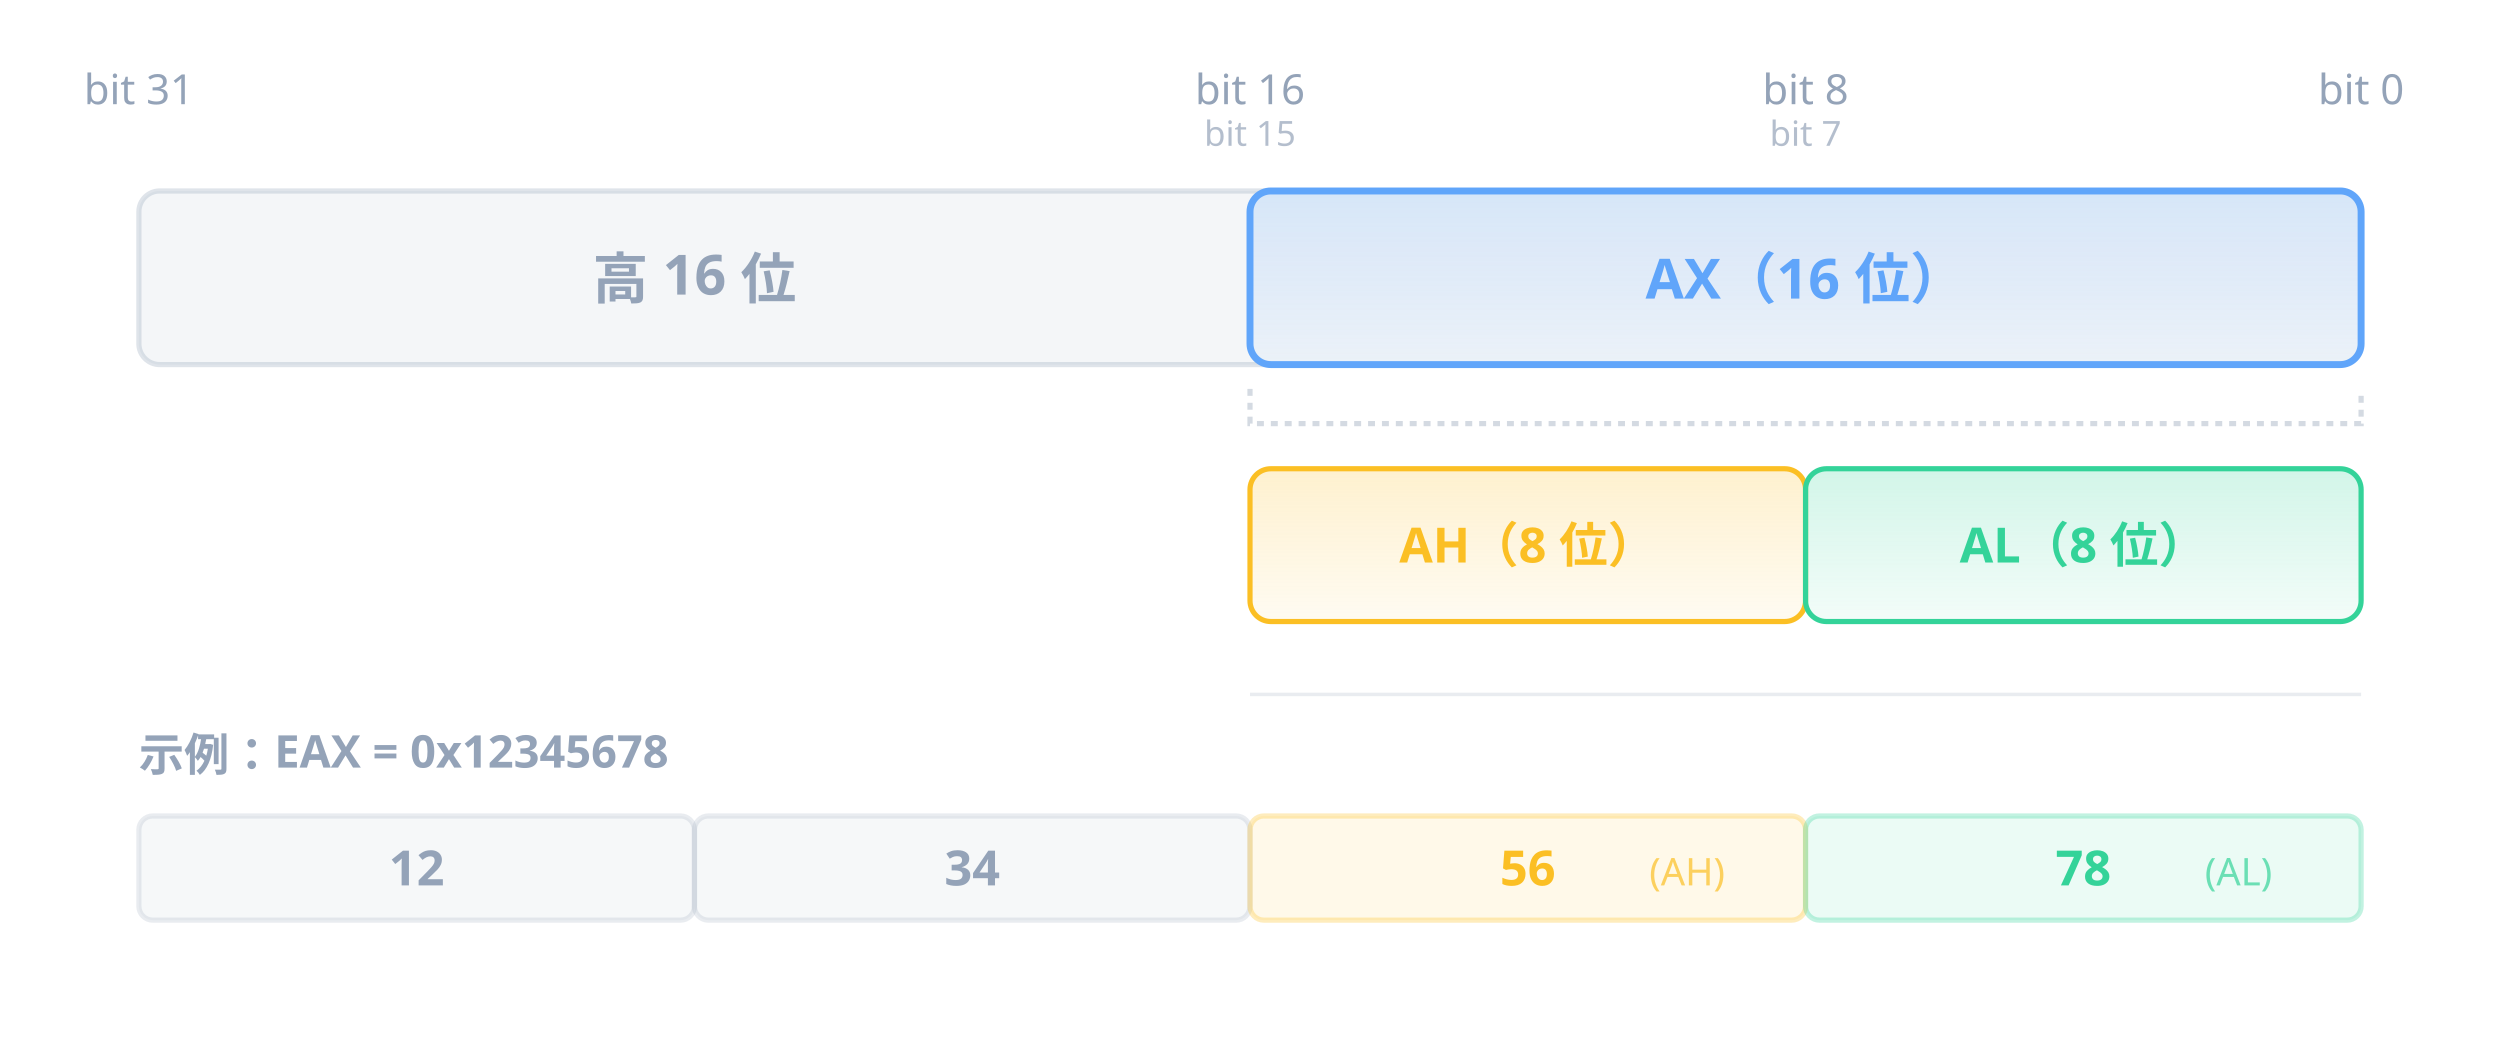
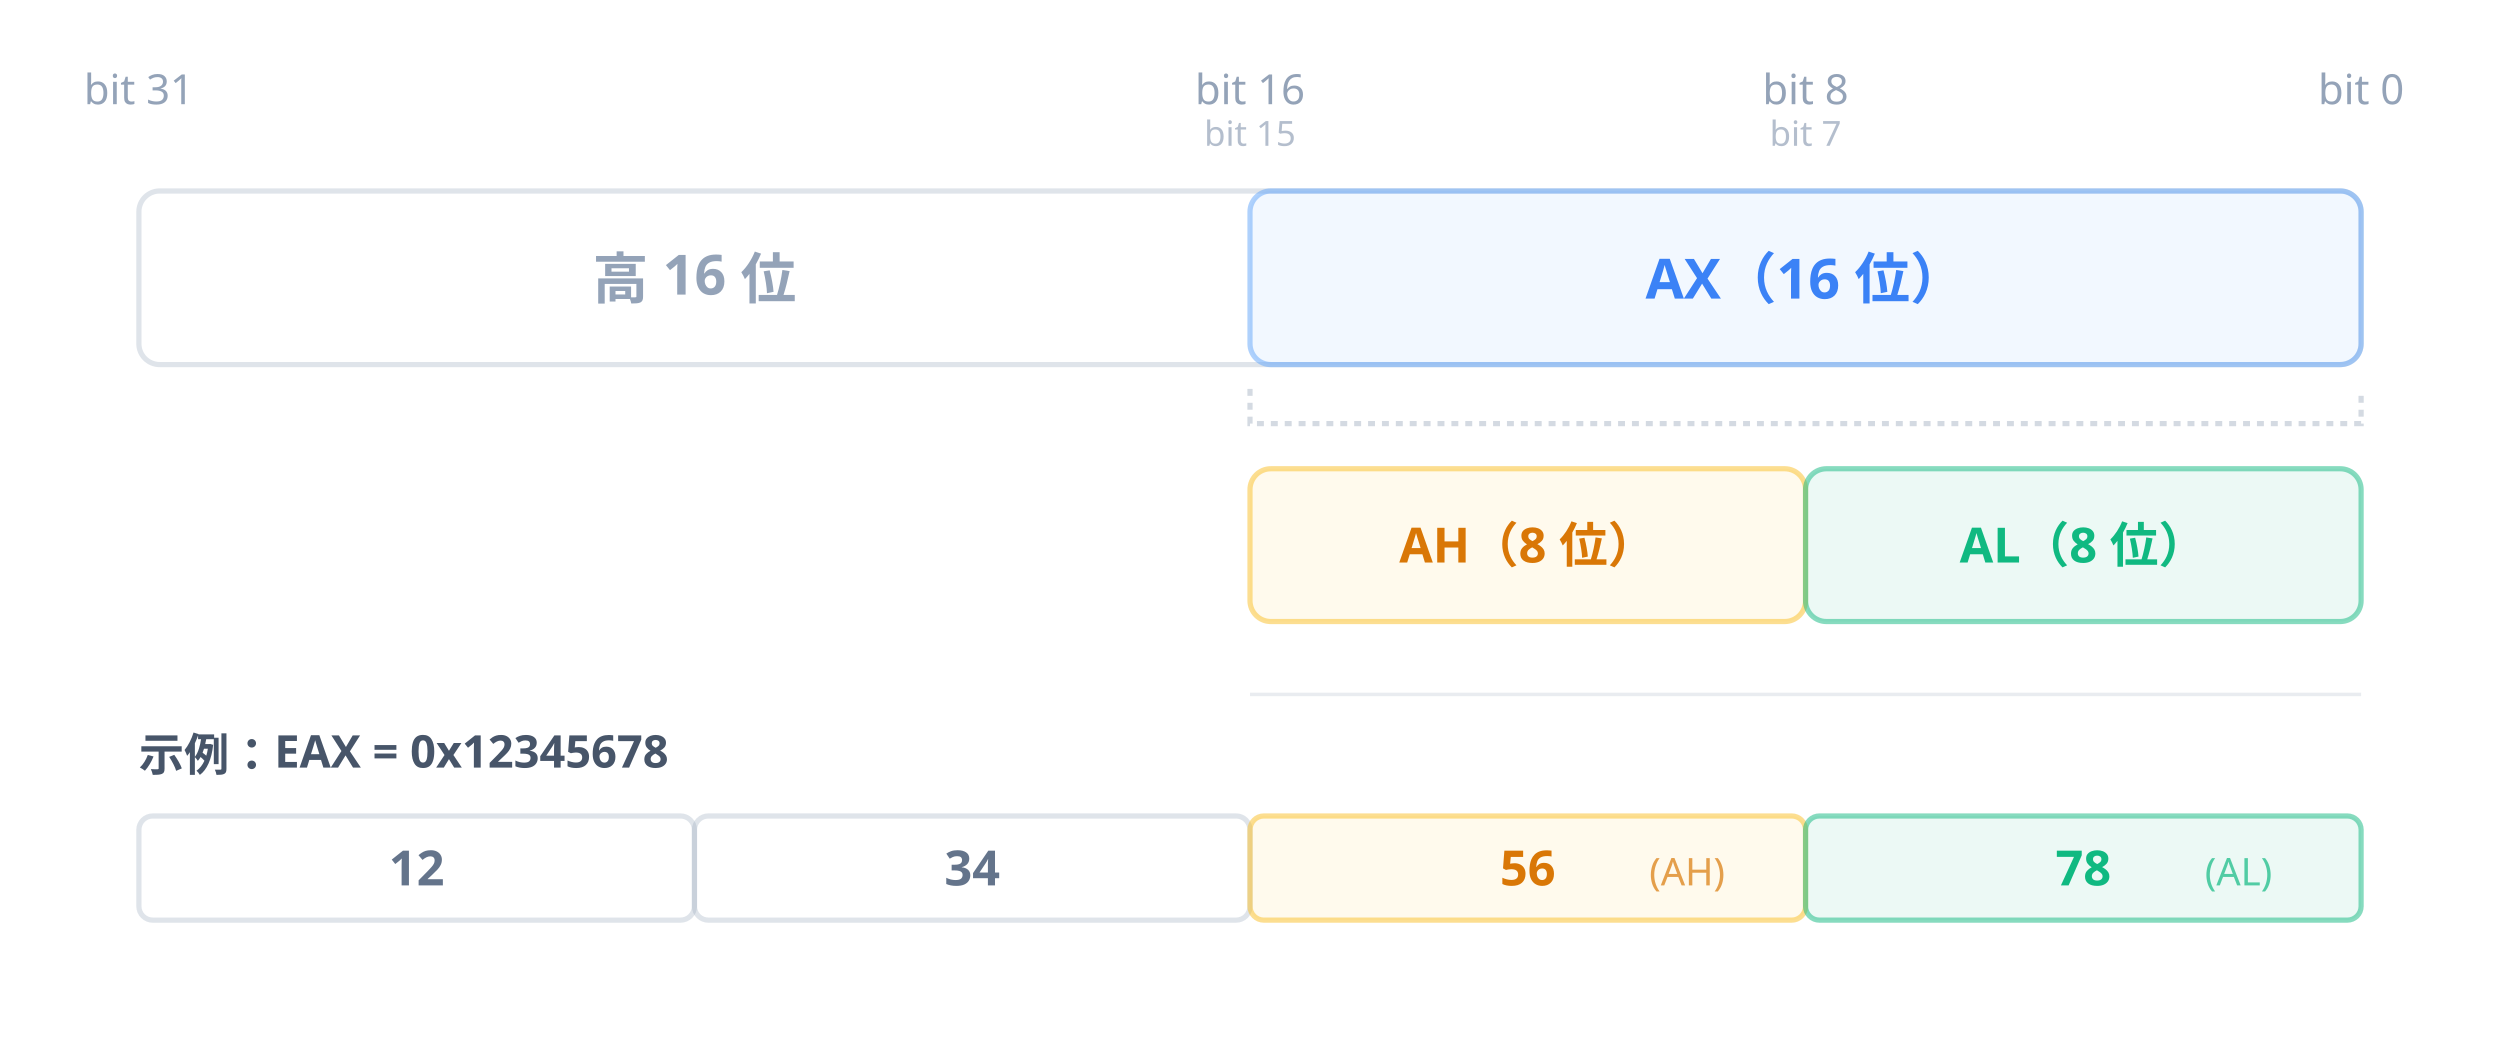
- <svg xmlns="http://www.w3.org/2000/svg" viewBox="0 0 720 300" width="720" font-family="'Noto Sans SC','Microsoft YaHei','PingFang SC','Hiragino Sans GB',sans-serif" font-size="14">
-   <defs>
-     <linearGradient id="blueG" x1="0" y1="0" x2="0" y2="1">
-       <stop offset="0%" stop-color="#60a5fa" stop-opacity="0.2" />
-       <stop offset="100%" stop-color="#60a5fa" stop-opacity="0.06" />
-     </linearGradient>
-     <linearGradient id="amberG" x1="0" y1="0" x2="0" y2="1">
-       <stop offset="0%" stop-color="#fbbf24" stop-opacity="0.22" />
-       <stop offset="100%" stop-color="#fbbf24" stop-opacity="0.06" />
-     </linearGradient>
-     <linearGradient id="greenG" x1="0" y1="0" x2="0" y2="1">
-       <stop offset="0%" stop-color="#34d399" stop-opacity="0.22" />
-       <stop offset="100%" stop-color="#34d399" stop-opacity="0.06" />
-     </linearGradient>
-   </defs>
+ <svg xmlns="http://www.w3.org/2000/svg" viewBox="0 0 720 300" width="100%" height="100%" font-family="'Noto Sans SC','Microsoft YaHei','PingFang SC','Hiragino Sans GB',sans-serif" font-size="14">
  <g font-size="12" fill="#94a3b8" text-anchor="middle">
    <text x="40" y="30">bit 31</text>
    <text x="360" y="30">bit 16</text>
    <text x="360" y="42" font-size="10" opacity="0.7">bit 15</text>
    <text x="520" y="30">bit 8</text>
    <text x="520" y="42" font-size="10" opacity="0.7">bit 7</text>
    <text x="680" y="30">bit 0</text>
  </g>
-   <rect x="40" y="55" width="640" height="50" rx="6" fill="#94a3b8" fill-opacity="0.1" stroke="#94a3b8" stroke-opacity="0.3" stroke-width="1.5" />
+   <rect x="40" y="55" width="640" height="50" rx="6" fill="none" stroke="#94a3b8" stroke-opacity="0.3" stroke-width="1.5" />
  <text x="200" y="86" text-anchor="middle" fill="#94a3b8" font-size="16" font-weight="600">高 16 位</text>
-   <rect x="360" y="55" width="320" height="50" rx="6" fill="url(#blueG)" stroke="#60a5fa" stroke-width="2" />
-   <text x="520" y="86" text-anchor="middle" fill="#60a5fa" font-size="16" font-weight="bold">AX（16 位）</text>
+   <rect x="360" y="55" width="320" height="50" rx="6" fill="#60a5fa" fill-opacity="0.08" stroke="#60a5fa" stroke-opacity="0.5" stroke-width="1.5" />
+   <text x="520" y="86" text-anchor="middle" fill="#3b82f6" font-size="16" font-weight="bold">AX（16 位）</text>
  <path d="M360 112 L360 122 L680 122 L680 112" fill="none" stroke="#94a3b8" stroke-opacity="0.4" stroke-width="1.5" stroke-dasharray="2,2" />
-   <rect x="360" y="135" width="160" height="44" rx="6" fill="url(#amberG)" stroke="#fbbf24" stroke-width="1.5" />
-   <text x="440" y="162" text-anchor="middle" fill="#fbbf24" font-size="14" font-weight="bold">AH（8 位）</text>
-   <rect x="520" y="135" width="160" height="44" rx="6" fill="url(#greenG)" stroke="#34d399" stroke-width="1.5" />
-   <text x="600" y="162" text-anchor="middle" fill="#34d399" font-size="14" font-weight="bold">AL（8 位）</text>
+   <rect x="360" y="135" width="160" height="44" rx="6" fill="#fbbf24" fill-opacity="0.08" stroke="#fbbf24" stroke-opacity="0.5" stroke-width="1.5" />
+   <text x="440" y="162" text-anchor="middle" fill="#d97706" font-size="14" font-weight="bold">AH（8 位）</text>
+   <rect x="520" y="135" width="160" height="44" rx="6" fill="#10b981" fill-opacity="0.08" stroke="#10b981" stroke-opacity="0.5" stroke-width="1.5" />
+   <text x="600" y="162" text-anchor="middle" fill="#10b981" font-size="14" font-weight="bold">AL（8 位）</text>
  <line x1="360" y1="200" x2="680" y2="200" stroke="#94a3b8" stroke-opacity="0.2" stroke-width="1" />
-   <text x="40" y="222" font-size="13" font-weight="600" fill="#94a3b8">示例：EAX = 0x12345678</text>
-   <rect x="40" y="235" width="160" height="30" rx="4" fill="#94a3b8" fill-opacity="0.08" stroke="#94a3b8" stroke-opacity="0.2" stroke-width="1.5" />
-   <rect x="200" y="235" width="160" height="30" rx="4" fill="#94a3b8" fill-opacity="0.08" stroke="#94a3b8" stroke-opacity="0.2" stroke-width="1.5" />
-   <rect x="360" y="235" width="160" height="30" rx="4" fill="#fbbf24" fill-opacity="0.1" stroke="#fbbf24" stroke-opacity="0.3" stroke-width="1.5" />
-   <rect x="520" y="235" width="160" height="30" rx="4" fill="#34d399" fill-opacity="0.1" stroke="#34d399" stroke-opacity="0.3" stroke-width="1.5" />
-   <text x="120" y="255" text-anchor="middle" font-size="14" font-weight="600" fill="#94a3b8">12</text>
-   <text x="280" y="255" text-anchor="middle" font-size="14" font-weight="600" fill="#94a3b8">34</text>
-   <text x="440" y="255" text-anchor="middle" font-size="14" font-weight="600" fill="#fbbf24">56</text>
-   <text x="475" y="255" font-size="11" font-weight="normal" fill="#fbbf24" opacity="0.7">(AH)</text>
-   <text x="600" y="255" text-anchor="middle" font-size="14" font-weight="600" fill="#34d399">78</text>
-   <text x="635" y="255" font-size="11" font-weight="normal" fill="#34d399" opacity="0.7">(AL)</text>
+   <text x="40" y="222" font-size="13" font-weight="600" fill="#475569">示例：EAX = 0x12345678</text>
+   <rect x="40" y="235" width="160" height="30" rx="4" fill="none" stroke="#94a3b8" stroke-opacity="0.3" stroke-width="1.5" />
+   <rect x="200" y="235" width="160" height="30" rx="4" fill="none" stroke="#94a3b8" stroke-opacity="0.3" stroke-width="1.5" />
+   <rect x="360" y="235" width="160" height="30" rx="4" fill="#fbbf24" fill-opacity="0.08" stroke="#fbbf24" stroke-opacity="0.5" stroke-width="1.5" />
+   <rect x="520" y="235" width="160" height="30" rx="4" fill="#10b981" fill-opacity="0.08" stroke="#10b981" stroke-opacity="0.5" stroke-width="1.5" />
+   <text x="120" y="255" text-anchor="middle" font-size="14" font-weight="600" fill="#64748b">12</text>
+   <text x="280" y="255" text-anchor="middle" font-size="14" font-weight="600" fill="#64748b">34</text>
+   <text x="440" y="255" text-anchor="middle" font-size="14" font-weight="600" fill="#d97706">56</text>
+   <text x="475" y="255" font-size="11" font-weight="normal" fill="#d97706" opacity="0.7">(AH)</text>
+   <text x="600" y="255" text-anchor="middle" font-size="14" font-weight="600" fill="#10b981">78</text>
+   <text x="635" y="255" font-size="11" font-weight="normal" fill="#10b981" opacity="0.7">(AL)</text>
</svg>
